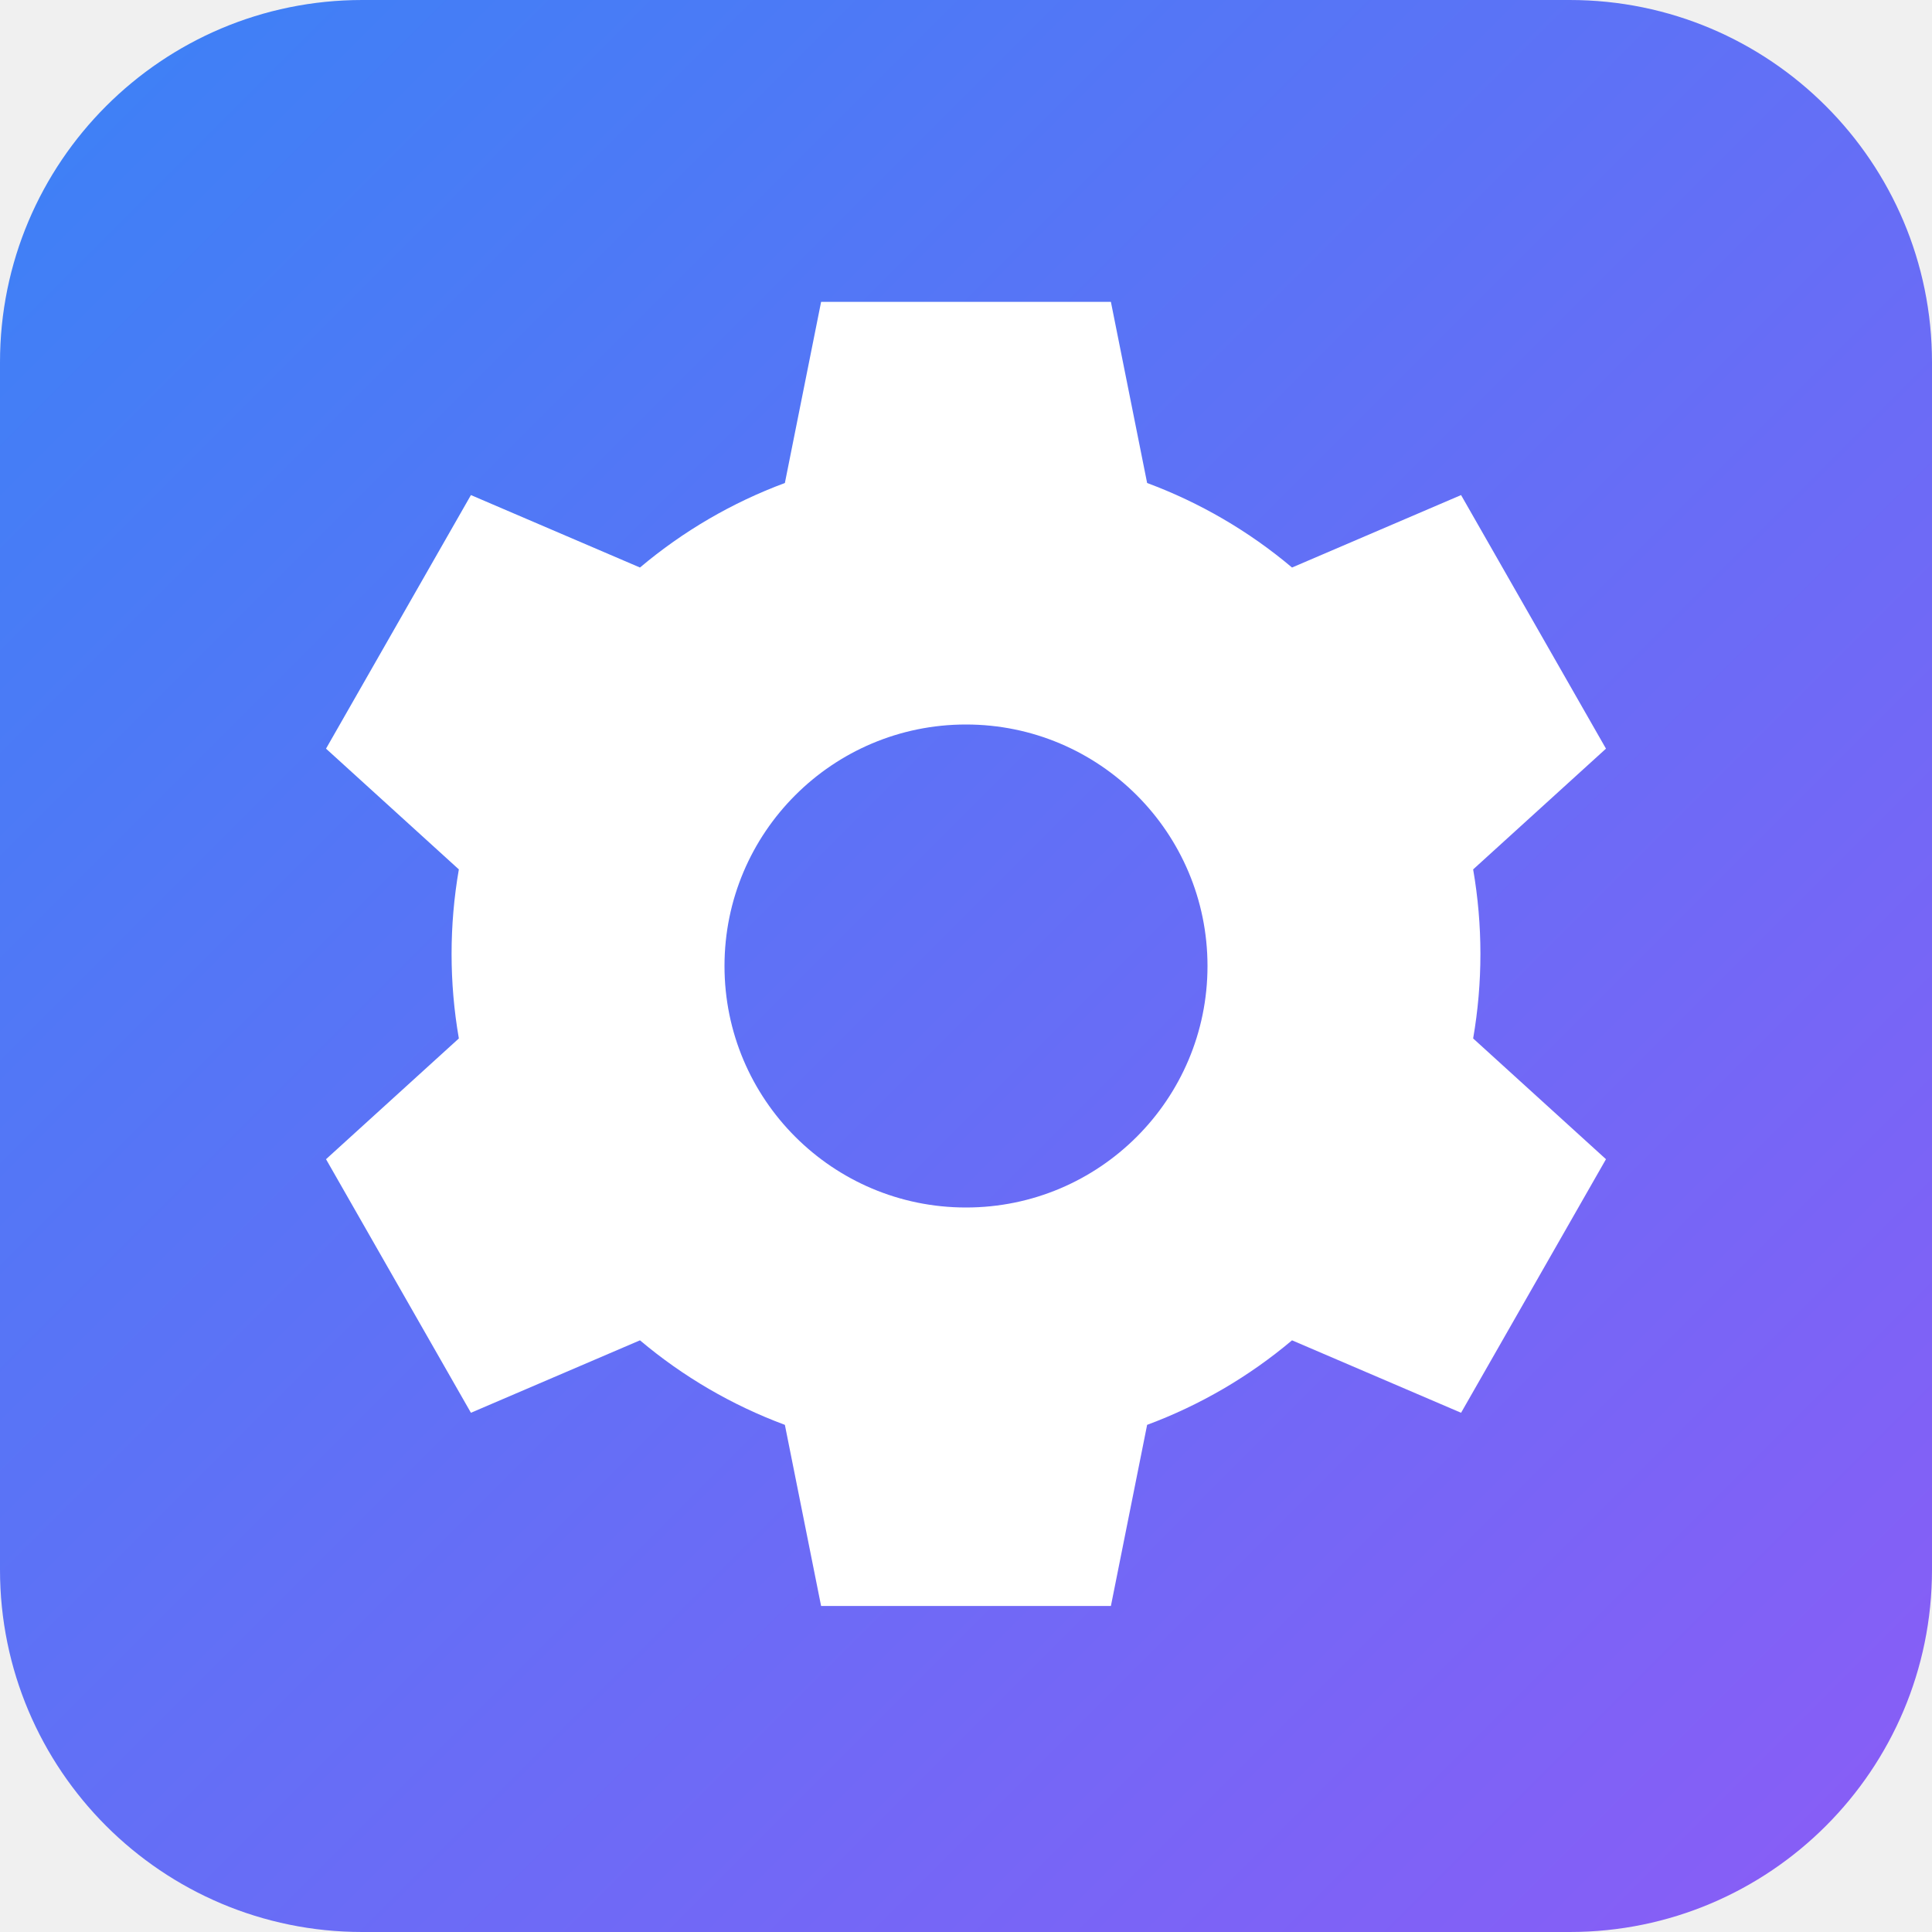
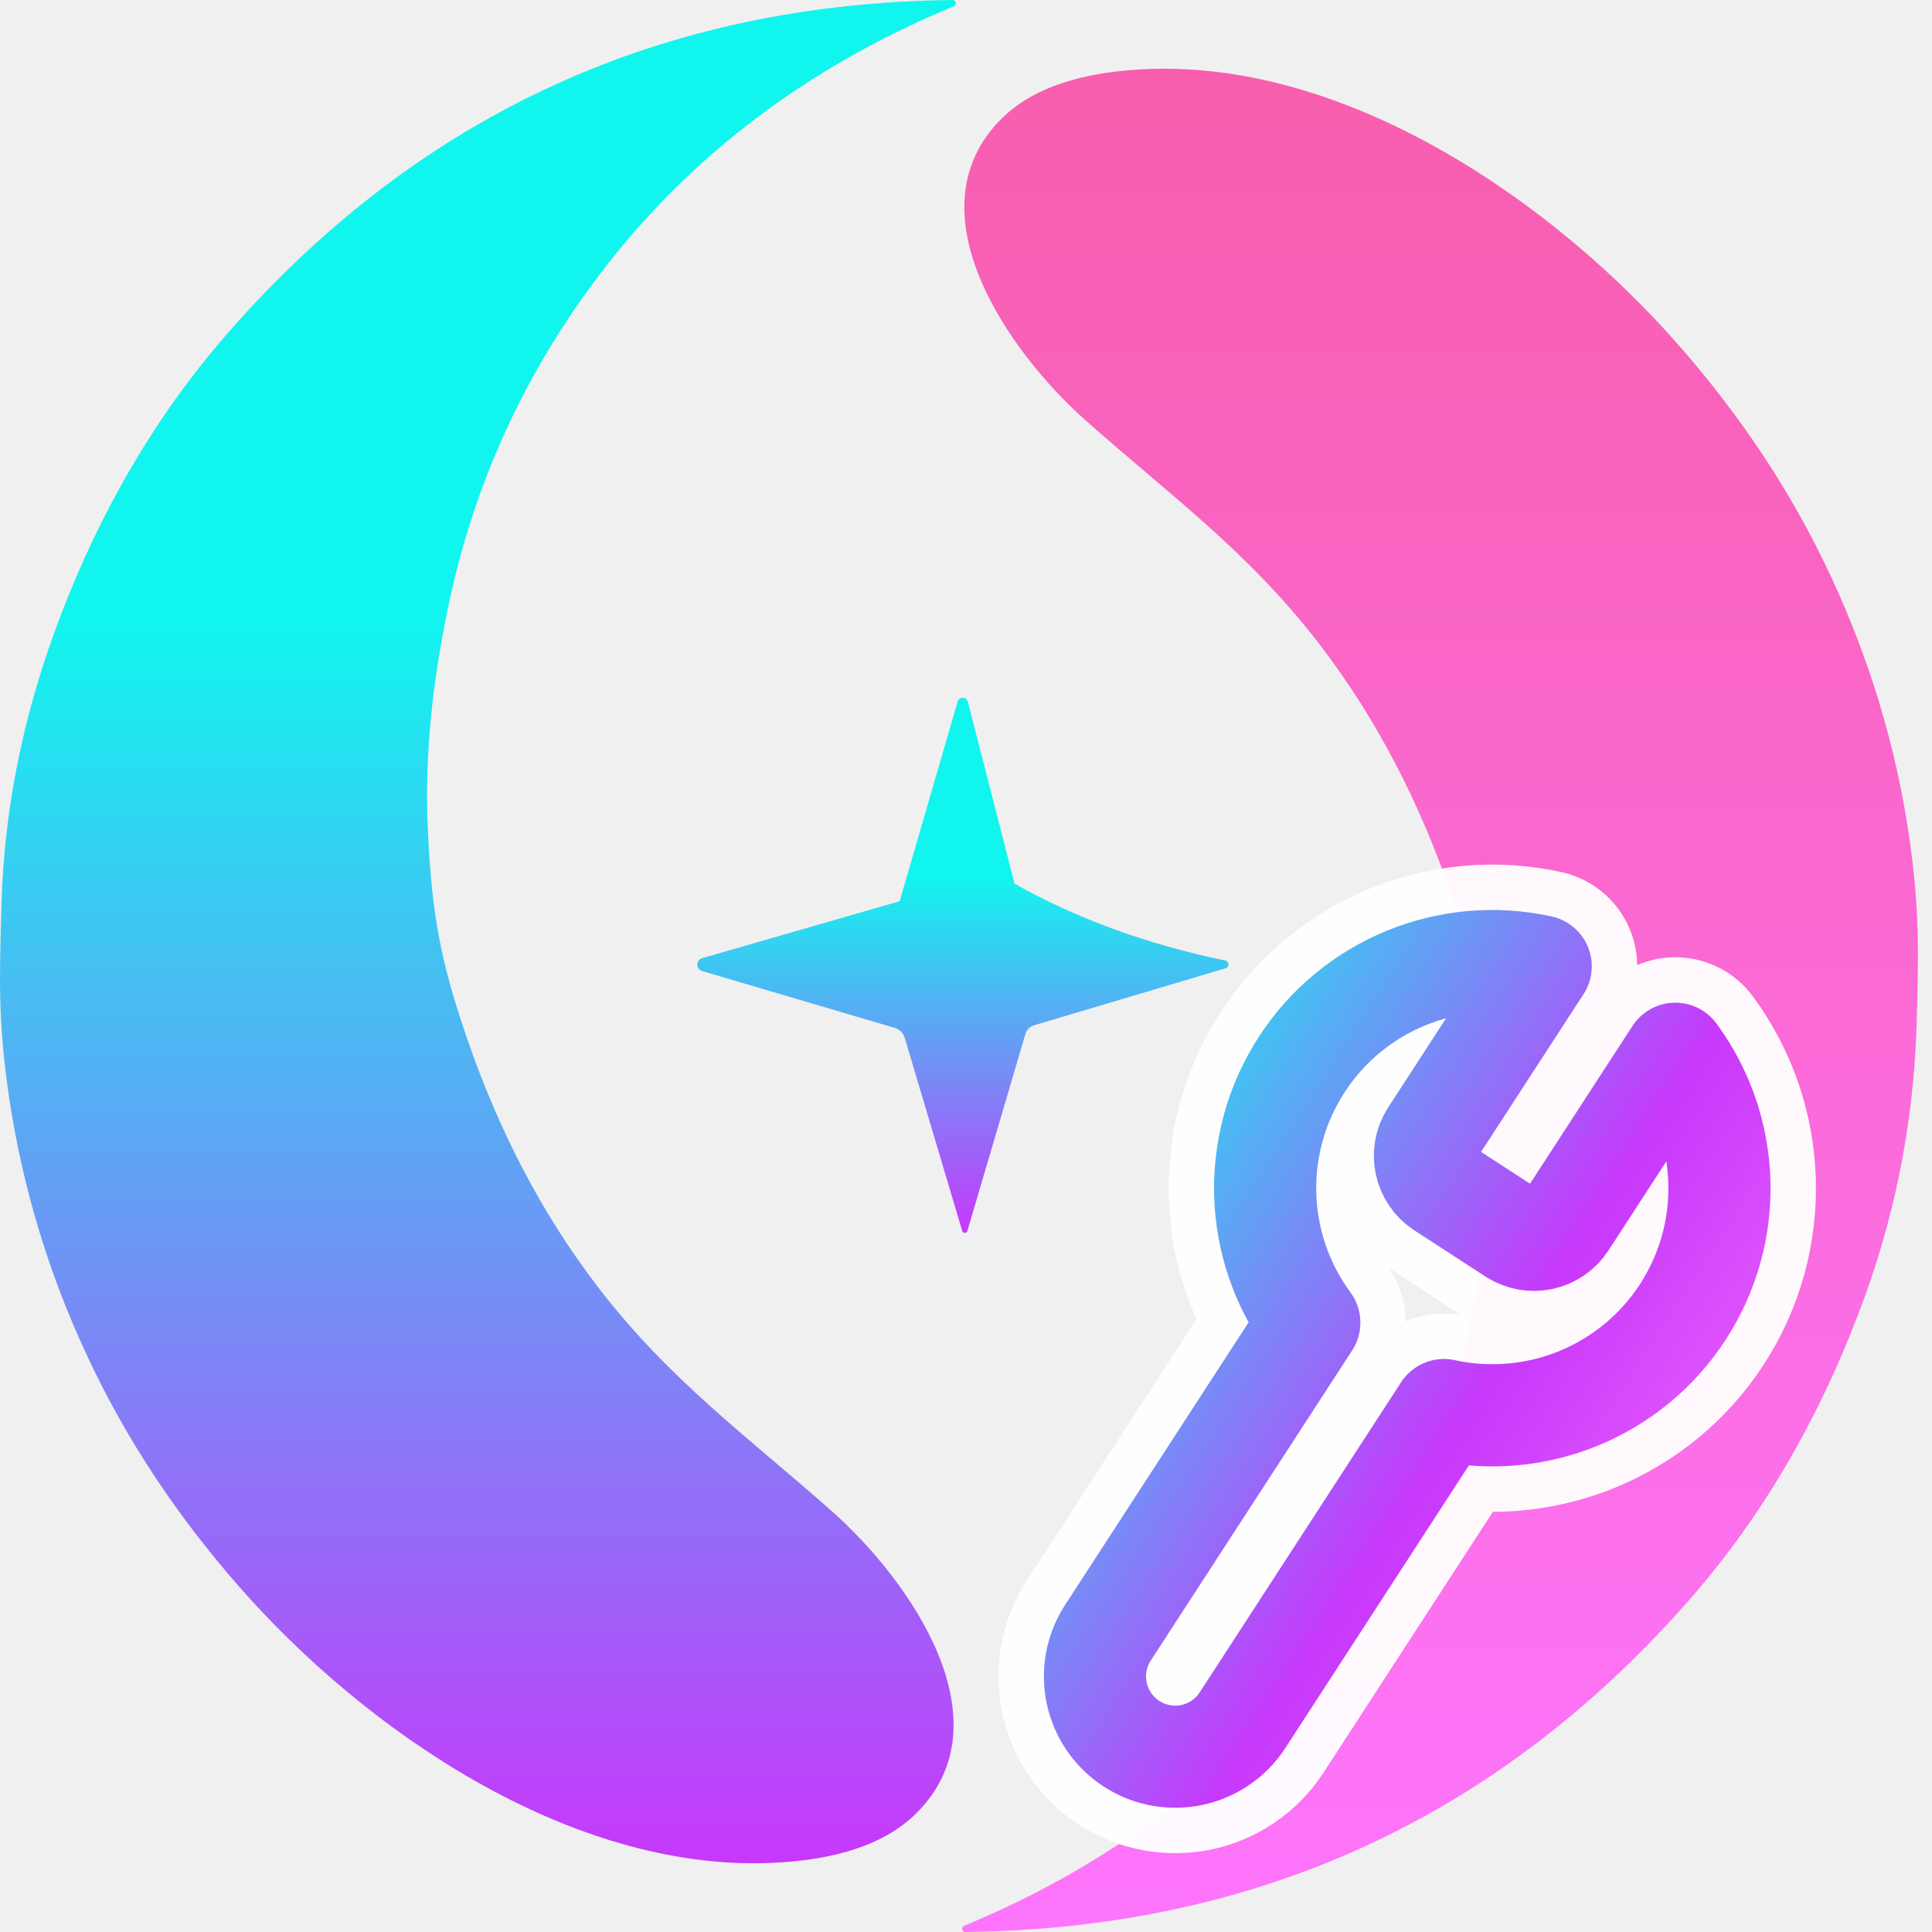
- <svg xmlns="http://www.w3.org/2000/svg" viewBox="0 0 32 32">
+ <svg xmlns="http://www.w3.org/2000/svg" viewBox="0 0 24 24">
+   <path d="M23.078 16.34c-.506 1.323-1.198 2.519-2.117 3.562-2.378 2.696-5.374 4.057-8.971 4.098a.037.037 0 0 1-.024-.01.041.041 0 0 1-.013-.023.041.041 0 0 1 .003-.025.037.037 0 0 1 .019-.019c1.886-.779 3.454-1.973 4.625-3.639a10.148 10.148 0 0 0 1.626-3.677c.217-.98.33-1.955.282-2.942-.048-1.018-.152-1.601-.484-2.565-.386-1.12-.915-2.16-1.627-3.089-.883-1.154-1.876-1.87-2.9-2.779-.995-.88-2.19-2.623-1.059-3.754.384-.384.997-.59 1.838-.621 2.478-.09 5.011 1.636 6.597 3.453.75.86 1.38 1.798 1.865 2.837.486 1.041.814 2.122.978 3.246.133.915.117 1.441.092 2.365a10.82 10.82 0 0 1-.73 3.582z" fill="url(#new-api-tool-fill-0)" />
+   <path d="M11.86.01a.041.041 0 0 1 .009.049.038.038 0 0 1-.018.018C9.964.856 8.396 2.05 7.225 3.716a10.148 10.148 0 0 0-1.626 3.678c-.217.979-.33 1.955-.283 2.941.049 1.018.154 1.601.486 2.565.385 1.12.914 2.16 1.626 3.088.883 1.154 1.876 1.872 2.9 2.78.995.88 2.19 2.622 1.059 3.753-.385.385-.997.591-1.838.622-2.478.089-5.011-1.636-6.597-3.454-.75-.86-1.38-1.797-1.865-2.837a11.591 11.591 0 0 1-.978-3.246c-.133-.914-.117-1.44-.091-2.364.034-1.225.284-2.416.73-3.582.504-1.323 1.197-2.52 2.116-3.562C5.241 1.402 8.238.04 11.835 0c.009 0 .018.004.024.01z" fill="url(#new-api-tool-fill-1)" />
+   <path d="m8.721 11.903 2.455-.708.72-2.48a.066.066 0 0 1 .127.002l.58 2.26c.776.437 1.65.755 2.622.956a.05.05 0 0 1 .028.075.05.05 0 0 1-.024.019l-2.382.709a.163.163 0 0 0-.109.108l-.72 2.444a.034.034 0 0 1-.031.027.034.034 0 0 1-.034-.024l-.713-2.395a.183.183 0 0 0-.128-.128l-2.39-.705a.084.084 0 0 1-.044-.13.084.084 0 0 1 .043-.03z" fill="url(#new-api-tool-fill-2)" />
+   <g transform="translate(11.45 11.35) scale(.47) rotate(-12 12 12)" fill="none" stroke-linecap="round" stroke-linejoin="round">
+     <path d="M14.7 6.3a1 1 0 0 0 0 1.4l1.6 1.6a1 1 0 0 0 1.4 0l3.77-3.77a6 6 0 0 1-7.94 7.94l-6.91 6.91a2.12 2.12 0 0 1-3-3l6.91-6.91a6 6 0 0 1 7.94-7.94z" stroke="#fff" stroke-opacity=".96" stroke-width="5.1" />
+     <path d="M14.7 6.3a1 1 0 0 0 0 1.4l1.6 1.6a1 1 0 0 0 1.4 0l3.77-3.77a6 6 0 0 1-7.94 7.94l-6.91 6.91a2.12 2.12 0 0 1-3-3l6.91-6.91a6 6 0 0 1 7.94-7.94z" stroke="url(#new-api-tool-wrench)" stroke-width="2.7" />
+   </g>
  <defs>
-     <linearGradient id="bg" x1="0%" y1="0%" x2="100%" y2="100%">
-       <stop offset="0%" stop-color="#3b82f6" />
-       <stop offset="100%" stop-color="#8b5cf6" />
+     <linearGradient id="new-api-tool-fill-0" x1="17.889" x2="17.889" y1=".854" y2="24" gradientUnits="userSpaceOnUse">
+       <stop stop-color="#F85EAD" />
+       <stop offset="1" stop-color="#FD75FD" />
+     </linearGradient>
+     <linearGradient id="new-api-tool-fill-1" x1="5.936" x2="5.936" y1="0" y2="23.146" gradientUnits="userSpaceOnUse">
+       <stop offset=".332" stop-color="#11F5EF" />
+       <stop offset="1" stop-color="#C738FB" />
+     </linearGradient>
+     <linearGradient id="new-api-tool-fill-2" x1="11.961" x2="11.961" y1="8.666" y2="15.315" gradientUnits="userSpaceOnUse">
+       <stop offset=".332" stop-color="#11F5EF" />
+       <stop offset="1" stop-color="#C738FB" />
+     </linearGradient>
+     <linearGradient id="new-api-tool-wrench" x1="4" x2="22" y1="4" y2="22" gradientUnits="userSpaceOnUse">
+       <stop stop-color="#11F5EF" />
+       <stop offset=".55" stop-color="#C738FB" />
+       <stop offset="1" stop-color="#FD75FD" />
    </linearGradient>
  </defs>
-   <rect width="32" height="32" rx="6" fill="url(#bg)" />
-   <path fill="white" d="M18.4 5h-4.8l-.6 3a8.1 8.1 0 0 0-2.4 1.4l-2.8-1.2-2.4 4.2 2.2 2a8.2 8.2 0 0 0 0 2.8l-2.2 2 2.4 4.2 2.8-1.2a8.1 8.1 0 0 0 2.4 1.4l.6 3h4.8l.6-3a8.1 8.1 0 0 0 2.4-1.4l2.8 1.2 2.4-4.2-2.2-2a8.2 8.2 0 0 0 0-2.8l2.2-2-2.4-4.2-2.8 1.2a8.1 8.1 0 0 0-2.4-1.4l-.6-3zM16 12a4 4 0 1 1 0 8 4 4 0 0 1 0-8z" />
</svg>
